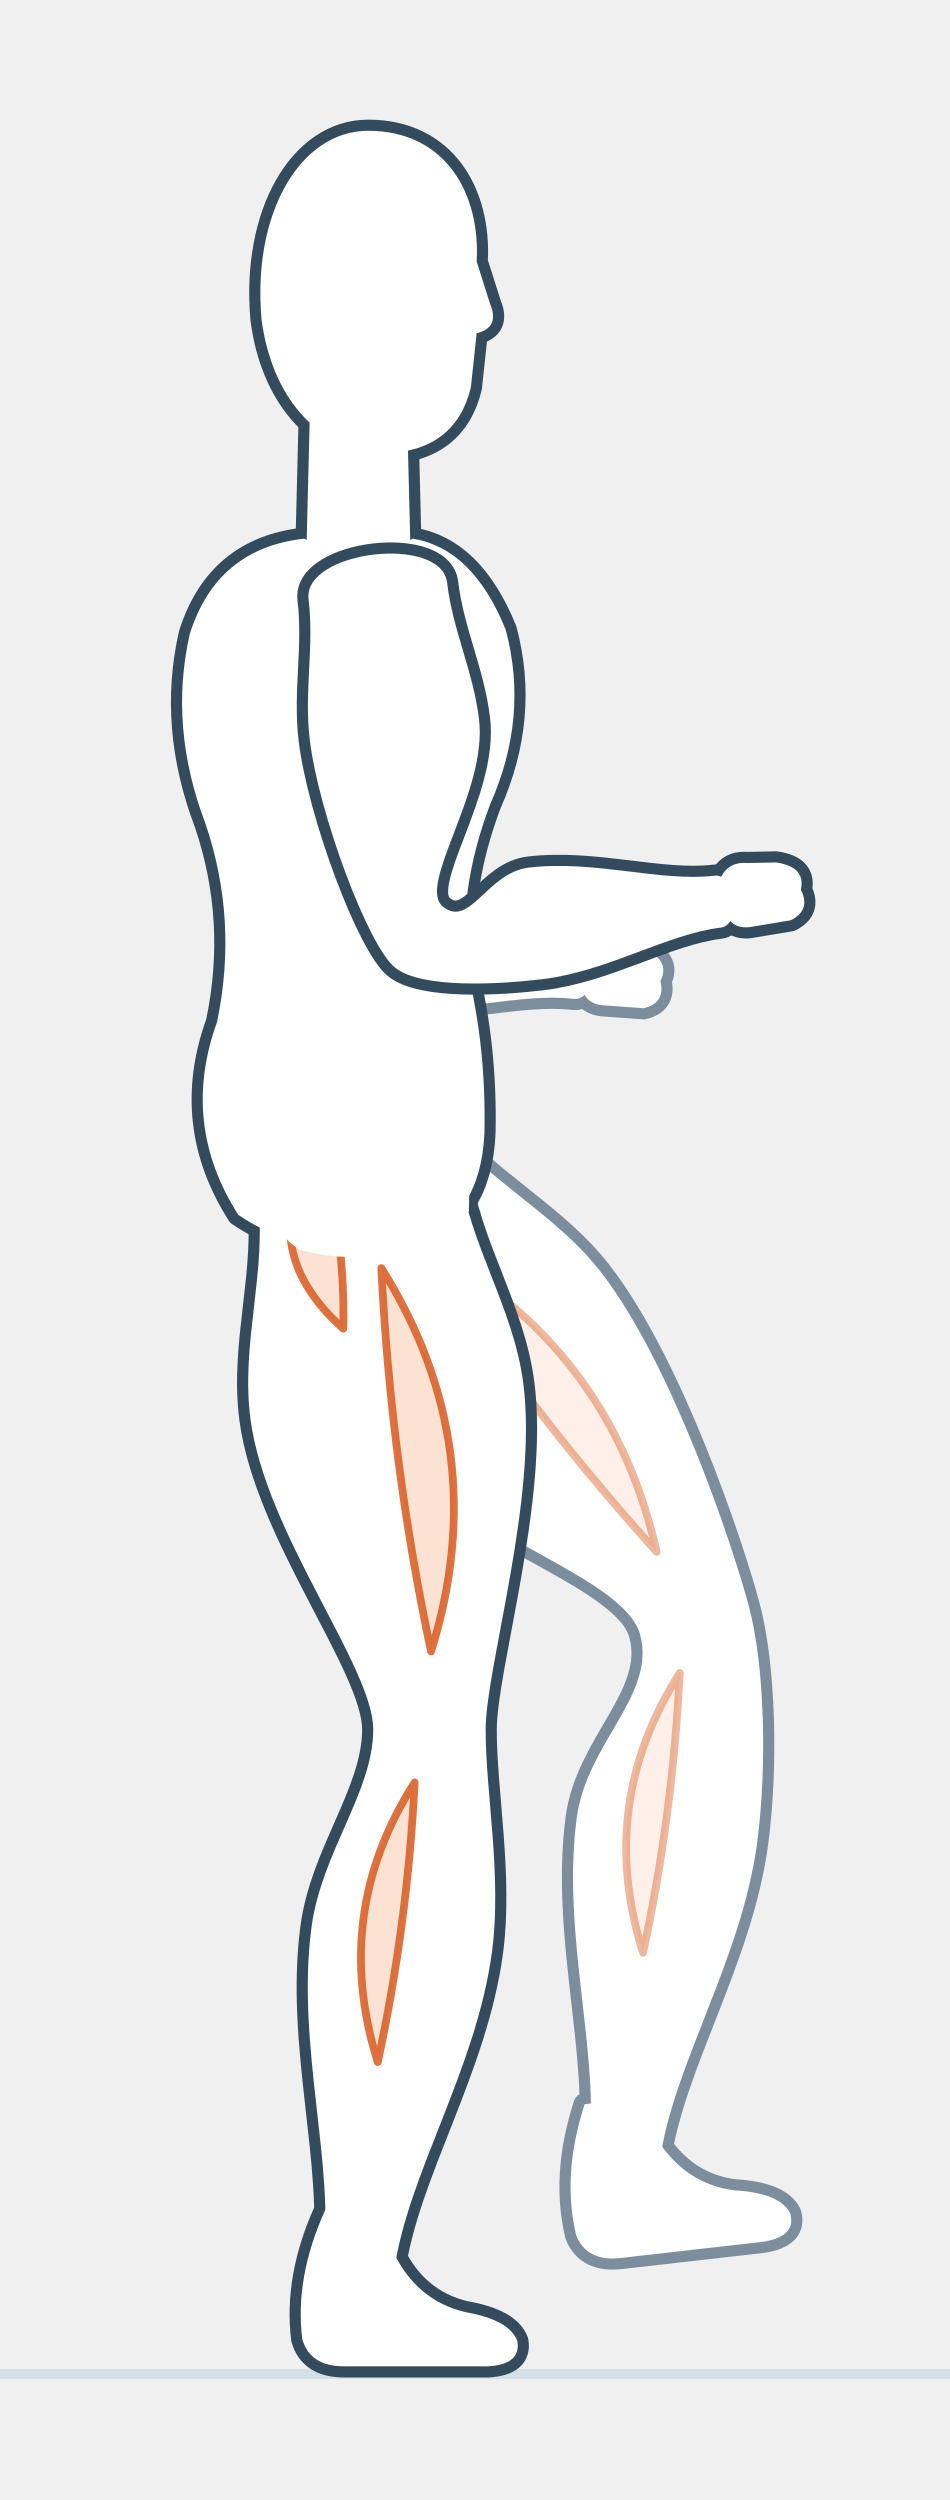
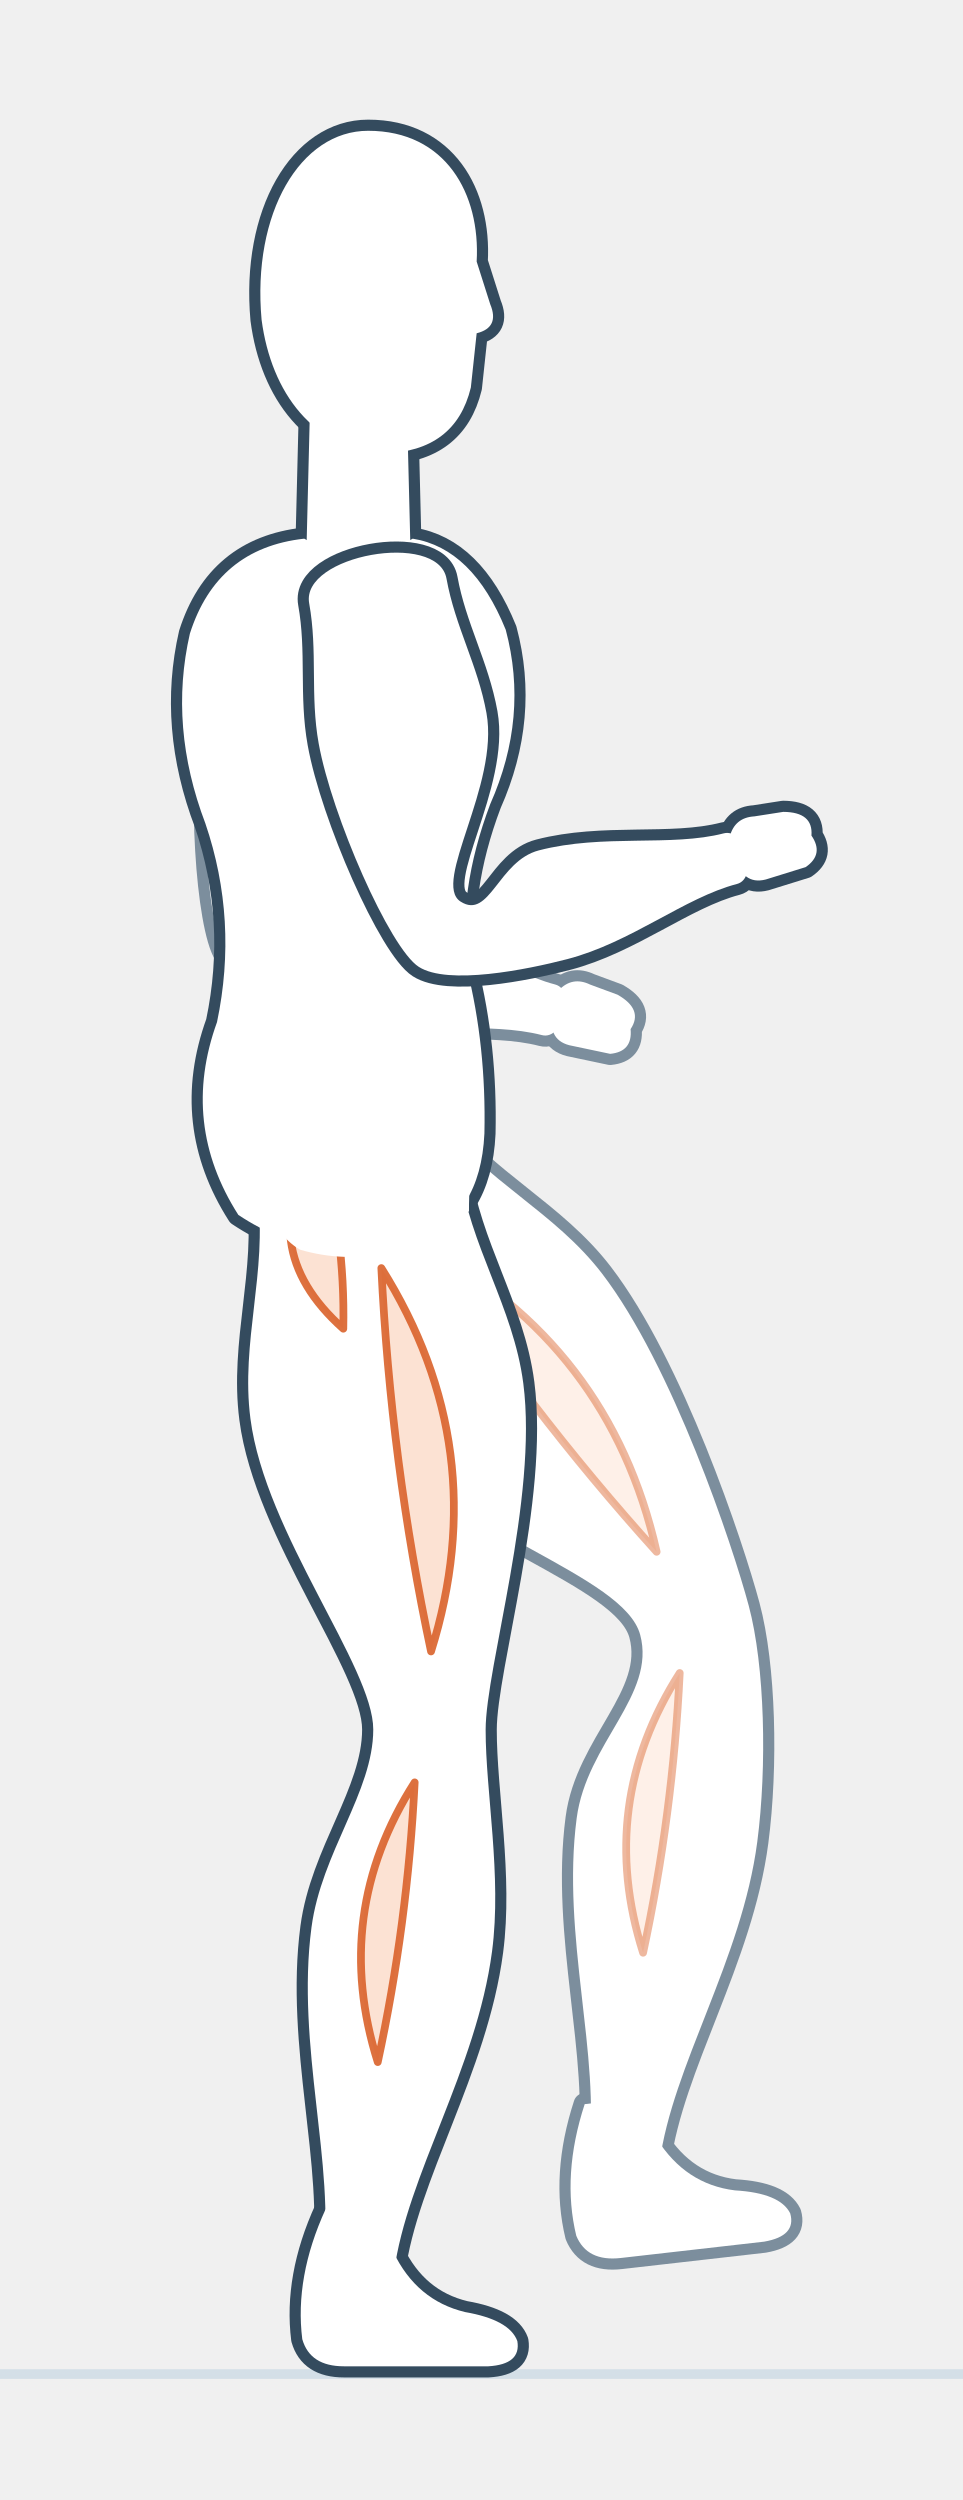
- <svg xmlns="http://www.w3.org/2000/svg" viewBox="109 18.954 98.05 258.046">
+ <svg xmlns="http://www.w3.org/2000/svg" viewBox="109 18.954 99.387 258.046">
  <path d="M-300 264H800" fill="none" stroke="#d4dfe7" />
  <g class="bw-human-athlete bw-human-outline bw-human-natural bw-human-sketch bw-human-side" stroke="#344b5e" stroke-width="1.05" stroke-linecap="round" stroke-linejoin="round">
    <g class="bw-silhouette-ink" stroke-width="2.3">
      <g class="bw-human-arm bw-human-arm-left" fill="#fff" stroke="#7c8e9d">
-         <path d="M134.851,79.101C134.253,84.105 132.152,88.205 131.555,93.209C130.658,100.716 132.383,115.371 134.588,118.173C136.792,120.975 144.739,122.378 149.048,122.893C155.820,123.702 162.652,121.395 168.193,122.057C170.471,122.329 171.112,116.967 168.833,116.695C163.292,116.034 157.196,112.183 150.424,111.375C146.114,110.860 143.079,116.029 140.875,113.227C138.671,110.425 148.134,102.803 149.030,95.296C149.628,90.292 148.552,85.812 149.149,80.808C149.747,75.804 135.448,74.096 134.851,79.101Z" />
+         <path d="M134.914,78.677C134.020,83.638 131.680,87.605 130.786,92.565C129.445,100.006 130.325,114.536 132.246,117.539C134.167,120.542 141.657,122.947 145.858,124.039C152.458,125.755 159.539,124.393 164.939,125.797C167.160,126.374 168.519,121.148 166.298,120.570C160.897,119.166 155.377,114.528 148.776,112.812C144.576,111.720 140.907,116.231 138.985,113.228C137.064,110.225 146.766,103.127 148.107,95.687C149.001,90.727 148.192,86.191 149.086,81.231C149.980,76.271 135.808,73.717 134.914,78.677Z" />
        <g display="none" class="bw-muscle-traces" data-side="left" />
-         <g class="bw-human-hand" transform="translate(171.988,119.791) rotate(6.810)">
+         <g class="bw-human-hand" transform="translate(169.006,124.064) rotate(14.573)">
          <path d="M-3,-2.2 Q-2,-4 0,-3.6 L3,-3.3 Q6,-2.5 5.2,-.2 Q6,2 3.8,2.8 L-.5,3 Q-3,3 -3,-.2Z" />
        </g>
      </g>
    </g>
    <g class="bw-silhouette-fill" stroke="none">
      <g class="bw-human-arm bw-human-arm-left" fill="#fff" stroke="none">
-         <path d="M134.851,79.101C134.253,84.105 132.152,88.205 131.555,93.209C130.658,100.716 132.383,115.371 134.588,118.173C136.792,120.975 144.739,122.378 149.048,122.893C155.820,123.702 162.652,121.395 168.193,122.057C170.471,122.329 171.112,116.967 168.833,116.695C163.292,116.034 157.196,112.183 150.424,111.375C146.114,110.860 143.079,116.029 140.875,113.227C138.671,110.425 148.134,102.803 149.030,95.296C149.628,90.292 148.552,85.812 149.149,80.808C149.747,75.804 135.448,74.096 134.851,79.101Z" />
+         <path d="M134.914,78.677C134.020,83.638 131.680,87.605 130.786,92.565C129.445,100.006 130.325,114.536 132.246,117.539C134.167,120.542 141.657,122.947 145.858,124.039C152.458,125.755 159.539,124.393 164.939,125.797C167.160,126.374 168.519,121.148 166.298,120.570C160.897,119.166 155.377,114.528 148.776,112.812C144.576,111.720 140.907,116.231 138.985,113.228C137.064,110.225 146.766,103.127 148.107,95.687C149.001,90.727 148.192,86.191 149.086,81.231C149.980,76.271 135.808,73.717 134.914,78.677Z" />
        <g class="bw-muscle-traces" data-side="left" />
-         <g class="bw-human-hand" transform="translate(171.988,119.791) rotate(6.810)">
+         <g class="bw-human-hand" transform="translate(169.006,124.064) rotate(14.573)">
          <path d="M-3,-2.2 Q-2,-4 0,-3.6 L3,-3.3 Q6,-2.5 5.2,-.2 Q6,2 3.8,2.8 L-.5,3 Q-3,3 -3,-.2Z" />
        </g>
      </g>
    </g>
    <g class="bw-silhouette-ink" stroke-width="2.3">
      <g class="bw-human-leg bw-human-leg-left" fill="#fff" stroke="#7c8e9d">
        <path d="M137.667,147.343C142.522,153.676 143.747,161.355 148.603,167.688C155.885,177.188 173.410,181.472 175.078,187.692C176.745,193.913 169.542,198.851 168.524,206.625C166.924,218.841 171.049,231.241 169.740,241.236C169.331,244.354 176.669,245.315 177.077,242.197C178.386,232.202 185.565,221.282 187.164,209.066C188.182,201.292 187.950,190.909 186.282,184.689C184.615,178.468 178.424,159.909 171.141,150.409C166.286,144.076 159.188,140.899 154.333,134.566C149.861,128.733 133.195,141.510 137.667,147.343Z" />
        <g display="none" class="bw-muscle-traces" data-side="left">
          <g data-muscle="quadriceps">
            <path d="M152.501,147.462Q171.940,157.697 176.777,179.127Q163.361,164.274 152.501,147.462Z" fill="#f59e6b" fill-opacity="0.16" stroke="#d9622b" stroke-width=".8" stroke-opacity="0.45" />
          </g>
          <g data-muscle="glutes">
            <path d="M140.448,139.465Q139.677,152.266 152.239,154.845Q147.510,146.261 140.448,139.465Z" fill="#f59e6b" fill-opacity="0.16" stroke="#d9622b" stroke-width=".8" stroke-opacity="0.45" />
          </g>
          <g data-muscle="calves">
            <path d="M179.160,191.639Q170.527,205.193 175.378,220.513Q178.449,206.230 179.160,191.639Z" fill="#f59e6b" fill-opacity="0.16" stroke="#d9622b" stroke-width=".8" stroke-opacity="0.45" />
          </g>
        </g>
        <g class="bw-human-shoe bw-human-foot" transform="translate(173.408,241.716) rotate(-6.500)" fill="#fff">
          <path d="M-3.4,-6 Q-6.6,1 -5.8,7.4 Q-5,10.2 -1.5,10.2 L13.4,10.2 Q16.8,10 16.4,7.6 Q15.6,5.4 11,4.6 Q6,3.4 3.6,-1.6 L3.2,-6 Z" />
        </g>
      </g>
    </g>
    <g class="bw-silhouette-fill" stroke="none">
      <g class="bw-human-leg bw-human-leg-left" fill="#fff" stroke="none">
        <path d="M137.667,147.343C142.522,153.676 143.747,161.355 148.603,167.688C155.885,177.188 173.410,181.472 175.078,187.692C176.745,193.913 169.542,198.851 168.524,206.625C166.924,218.841 171.049,231.241 169.740,241.236C169.331,244.354 176.669,245.315 177.077,242.197C178.386,232.202 185.565,221.282 187.164,209.066C188.182,201.292 187.950,190.909 186.282,184.689C184.615,178.468 178.424,159.909 171.141,150.409C166.286,144.076 159.188,140.899 154.333,134.566C149.861,128.733 133.195,141.510 137.667,147.343Z" />
        <g class="bw-muscle-traces" data-side="left">
          <g data-muscle="quadriceps">
            <path d="M152.501,147.462Q171.940,157.697 176.777,179.127Q163.361,164.274 152.501,147.462Z" fill="#f59e6b" fill-opacity="0.16" stroke="#d9622b" stroke-width=".8" stroke-opacity="0.45" />
          </g>
          <g data-muscle="glutes">
            <path d="M140.448,139.465Q139.677,152.266 152.239,154.845Q147.510,146.261 140.448,139.465Z" fill="#f59e6b" fill-opacity="0.16" stroke="#d9622b" stroke-width=".8" stroke-opacity="0.45" />
          </g>
          <g data-muscle="calves">
            <path d="M179.160,191.639Q170.527,205.193 175.378,220.513Q178.449,206.230 179.160,191.639Z" fill="#f59e6b" fill-opacity="0.16" stroke="#d9622b" stroke-width=".8" stroke-opacity="0.45" />
          </g>
        </g>
        <g class="bw-human-shoe bw-human-foot" transform="translate(173.408,241.716) rotate(-6.500)" fill="#fff">
          <path d="M-3.4,-6 Q-6.6,1 -5.8,7.4 Q-5,10.2 -1.5,10.2 L13.4,10.2 Q16.8,10 16.4,7.6 Q15.6,5.4 11,4.6 Q6,3.4 3.6,-1.6 L3.2,-6 Z" />
        </g>
      </g>
    </g>
    <g class="bw-silhouette-ink" stroke-width="2.3">
      <g class="bw-human-torso" transform="translate(146.000,140.954) rotate(0.000)">
        <g transform="translate(0 -67) rotate(0.000) scale(1) translate(0 67)">
          <path d="M-5,-80L-5.4,-64Q0,-61.5 5.4,-64L5,-80Z" fill="#fff" />
          <path d="M1,-108.5C9,-108.5 12.6,-102 12.2,-95L13.6,-90.6Q14.6,-88.2 12.2,-87.6L11.6,-82Q10,-75.4 2.6,-75.2C-4.6,-75.6 -9,-81.4 -10,-89C-11,-100 -6,-108.5 1,-108.5Z" fill="#fff" />
        </g>
        <g transform="scale(1.000 1)">
          <path d="M-5.6,-66.4Q-14.6,-65.4 -17.4,-56.6Q-19.6,-47 -15.800,-37Q-12.400,-27 -14.6,-16.5Q-18.4,-6 -12.4,3.4Q-4,9 6,6Q12.6,3.6 13,-5Q13.2,-14 11.2,-22Q10.2,-30 13.6,-39Q17.6,-48 15.2,-57Q11.8,-65.4 5.6,-66.4Q0,-63.2 -5.6,-66.4Z" fill="#fff" />
          <g display="none" class="bw-muscle-traces bw-torso-muscles" />
        </g>
      </g>
      <g class="bw-human-leg bw-human-leg-right" fill="#fff" stroke="#344b5e">
        <path d="M135.587,142.304C136.613,150.218 133.823,157.477 134.849,165.390C136.387,177.261 147.535,191.035 147.527,197.475C147.520,203.915 142.176,210.131 141.150,217.904C139.538,230.118 143.651,242.523 142.332,252.516C141.920,255.634 149.257,256.602 149.668,253.484C150.987,243.491 158.177,232.578 159.789,220.364C160.814,212.591 159.120,203.928 159.127,197.488C159.135,191.048 164.552,173.610 163.013,161.740C161.987,153.826 157.439,147.518 156.413,139.605C155.468,132.316 134.642,135.015 135.587,142.304Z" />
        <g display="none" class="bw-muscle-traces" data-side="right">
          <g data-muscle="quadriceps">
            <path d="M148.362,149.844Q160.051,168.446 153.491,189.413Q149.330,169.836 148.362,149.844Z" fill="#f59e6b" fill-opacity="0.3" stroke="#d9622b" stroke-width=".8" stroke-opacity="0.9" />
          </g>
          <g data-muscle="glutes">
            <path d="M141.943,136.882Q134.858,147.571 144.434,156.101Q144.646,146.303 141.943,136.882Z" fill="#f59e6b" fill-opacity="0.3" stroke="#d9622b" stroke-width=".8" stroke-opacity="0.9" />
          </g>
          <g data-muscle="calves">
            <path d="M151.801,202.929Q143.155,216.474 147.991,231.798Q151.076,217.519 151.801,202.929Z" fill="#f59e6b" fill-opacity="0.3" stroke="#d9622b" stroke-width=".8" stroke-opacity="0.9" />
          </g>
        </g>
        <g class="bw-human-shoe bw-human-foot" transform="translate(146.000,253.000) rotate(0.000)" fill="#fff">
          <path d="M-3.4,-6 Q-6.6,1 -5.8,7.4 Q-5,10.2 -1.5,10.2 L13.4,10.2 Q16.8,10 16.4,7.6 Q15.6,5.4 11,4.6 Q6,3.4 3.6,-1.6 L3.2,-6 Z" />
        </g>
      </g>
      <g transform="translate(146.000,140.954) rotate(0.000)" fill="#fff" stroke="none">
        <path d="M-12,-12Q0,-9 11.6,-12L11.4,3Q3,9.6 -6,7Q-11.4,4 -12,-12Z" />
      </g>
    </g>
    <g class="bw-silhouette-fill" stroke="none">
      <g class="bw-human-torso" transform="translate(146.000,140.954) rotate(0.000)">
        <g transform="translate(0 -67) rotate(0.000) scale(1) translate(0 67)">
          <path d="M-5,-80L-5.4,-64Q0,-61.5 5.4,-64L5,-80Z" fill="#fff" />
          <path d="M1,-108.5C9,-108.5 12.6,-102 12.2,-95L13.6,-90.6Q14.6,-88.2 12.2,-87.6L11.6,-82Q10,-75.4 2.6,-75.2C-4.6,-75.6 -9,-81.4 -10,-89C-11,-100 -6,-108.5 1,-108.5Z" fill="#fff" />
        </g>
        <g transform="scale(1.000 1)">
          <path d="M-5.6,-66.4Q-14.6,-65.4 -17.4,-56.6Q-19.6,-47 -15.800,-37Q-12.400,-27 -14.6,-16.5Q-18.4,-6 -12.4,3.4Q-4,9 6,6Q12.6,3.6 13,-5Q13.2,-14 11.2,-22Q10.2,-30 13.6,-39Q17.6,-48 15.2,-57Q11.8,-65.4 5.6,-66.4Q0,-63.2 -5.6,-66.4Z" fill="#fff" />
          <g class="bw-muscle-traces bw-torso-muscles" />
        </g>
      </g>
      <g class="bw-human-leg bw-human-leg-right" fill="#fff" stroke="none">
        <path d="M135.587,142.304C136.613,150.218 133.823,157.477 134.849,165.390C136.387,177.261 147.535,191.035 147.527,197.475C147.520,203.915 142.176,210.131 141.150,217.904C139.538,230.118 143.651,242.523 142.332,252.516C141.920,255.634 149.257,256.602 149.668,253.484C150.987,243.491 158.177,232.578 159.789,220.364C160.814,212.591 159.120,203.928 159.127,197.488C159.135,191.048 164.552,173.610 163.013,161.740C161.987,153.826 157.439,147.518 156.413,139.605C155.468,132.316 134.642,135.015 135.587,142.304Z" />
        <g class="bw-muscle-traces" data-side="right">
          <g data-muscle="quadriceps">
            <path d="M148.362,149.844Q160.051,168.446 153.491,189.413Q149.330,169.836 148.362,149.844Z" fill="#f59e6b" fill-opacity="0.3" stroke="#d9622b" stroke-width=".8" stroke-opacity="0.9" />
          </g>
          <g data-muscle="glutes">
            <path d="M141.943,136.882Q134.858,147.571 144.434,156.101Q144.646,146.303 141.943,136.882Z" fill="#f59e6b" fill-opacity="0.3" stroke="#d9622b" stroke-width=".8" stroke-opacity="0.9" />
          </g>
          <g data-muscle="calves">
            <path d="M151.801,202.929Q143.155,216.474 147.991,231.798Q151.076,217.519 151.801,202.929Z" fill="#f59e6b" fill-opacity="0.3" stroke="#d9622b" stroke-width=".8" stroke-opacity="0.9" />
          </g>
        </g>
        <g class="bw-human-shoe bw-human-foot" transform="translate(146.000,253.000) rotate(0.000)" fill="#fff">
          <path d="M-3.4,-6 Q-6.6,1 -5.8,7.4 Q-5,10.2 -1.5,10.2 L13.4,10.2 Q16.8,10 16.4,7.6 Q15.6,5.4 11,4.6 Q6,3.4 3.6,-1.6 L3.2,-6 Z" />
        </g>
      </g>
      <g transform="translate(146.000,140.954) rotate(0.000)" fill="#fff" stroke="none">
        <path d="M-12,-12Q0,-9 11.6,-12L11.4,3Q3,9.6 -6,7Q-11.4,4 -12,-12Z" />
      </g>
    </g>
    <g class="bw-silhouette-ink" stroke-width="2.3">
      <g class="bw-human-arm bw-human-arm-right" fill="#fff" stroke="#344b5e">
-         <path d="M140.851,80.808C141.448,85.812 140.372,90.292 140.970,95.296C141.866,102.803 146.994,116.640 149.796,118.844C152.598,121.048 160.652,120.540 164.961,120.026C171.733,119.217 177.829,115.367 183.370,114.706C185.649,114.433 185.009,109.071 182.730,109.344C177.189,110.005 170.358,107.699 163.586,108.508C159.276,109.022 157.544,114.761 154.742,112.556C151.940,110.352 159.342,100.716 158.445,93.209C157.848,88.205 155.747,84.105 155.149,79.101C154.552,74.096 140.253,75.804 140.851,80.808Z" />
+         <path d="M140.914,81.231C141.808,86.191 140.999,90.727 141.893,95.687C143.234,103.127 149.226,116.832 152.229,118.753C155.232,120.674 163.344,119.047 167.544,117.955C174.145,116.239 179.666,111.601 185.066,110.197C187.287,109.620 185.929,104.393 183.707,104.971C178.307,106.375 171.226,105.012 164.626,106.728C160.425,107.820 159.543,113.935 156.540,112.014C153.536,110.093 160.555,100.006 159.214,92.565C158.320,87.605 155.980,83.638 155.086,78.677C154.192,73.717 140.020,76.271 140.914,81.231Z" />
        <g display="none" class="bw-muscle-traces" data-side="right" />
-         <g class="bw-human-hand" transform="translate(186.525,111.610) rotate(-6.810)">
+         <g class="bw-human-hand" transform="translate(187.774,106.703) rotate(-14.573)">
          <path d="M-3,-2.2 Q-2,-4 0,-3.6 L3,-3.3 Q6,-2.5 5.2,-.2 Q6,2 3.8,2.8 L-.5,3 Q-3,3 -3,-.2Z" />
        </g>
      </g>
    </g>
    <g class="bw-silhouette-fill" stroke="none">
      <g class="bw-human-arm bw-human-arm-right" fill="#fff" stroke="none">
-         <path d="M140.851,80.808C141.448,85.812 140.372,90.292 140.970,95.296C141.866,102.803 146.994,116.640 149.796,118.844C152.598,121.048 160.652,120.540 164.961,120.026C171.733,119.217 177.829,115.367 183.370,114.706C185.649,114.433 185.009,109.071 182.730,109.344C177.189,110.005 170.358,107.699 163.586,108.508C159.276,109.022 157.544,114.761 154.742,112.556C151.940,110.352 159.342,100.716 158.445,93.209C157.848,88.205 155.747,84.105 155.149,79.101C154.552,74.096 140.253,75.804 140.851,80.808Z" />
+         <path d="M140.914,81.231C141.808,86.191 140.999,90.727 141.893,95.687C143.234,103.127 149.226,116.832 152.229,118.753C155.232,120.674 163.344,119.047 167.544,117.955C174.145,116.239 179.666,111.601 185.066,110.197C187.287,109.620 185.929,104.393 183.707,104.971C178.307,106.375 171.226,105.012 164.626,106.728C160.425,107.820 159.543,113.935 156.540,112.014C153.536,110.093 160.555,100.006 159.214,92.565C158.320,87.605 155.980,83.638 155.086,78.677C154.192,73.717 140.020,76.271 140.914,81.231Z" />
        <g class="bw-muscle-traces" data-side="right" />
-         <g class="bw-human-hand" transform="translate(186.525,111.610) rotate(-6.810)">
+         <g class="bw-human-hand" transform="translate(187.774,106.703) rotate(-14.573)">
          <path d="M-3,-2.2 Q-2,-4 0,-3.6 L3,-3.3 Q6,-2.5 5.2,-.2 Q6,2 3.8,2.8 L-.5,3 Q-3,3 -3,-.2Z" />
        </g>
      </g>
    </g>
  </g>
</svg>
